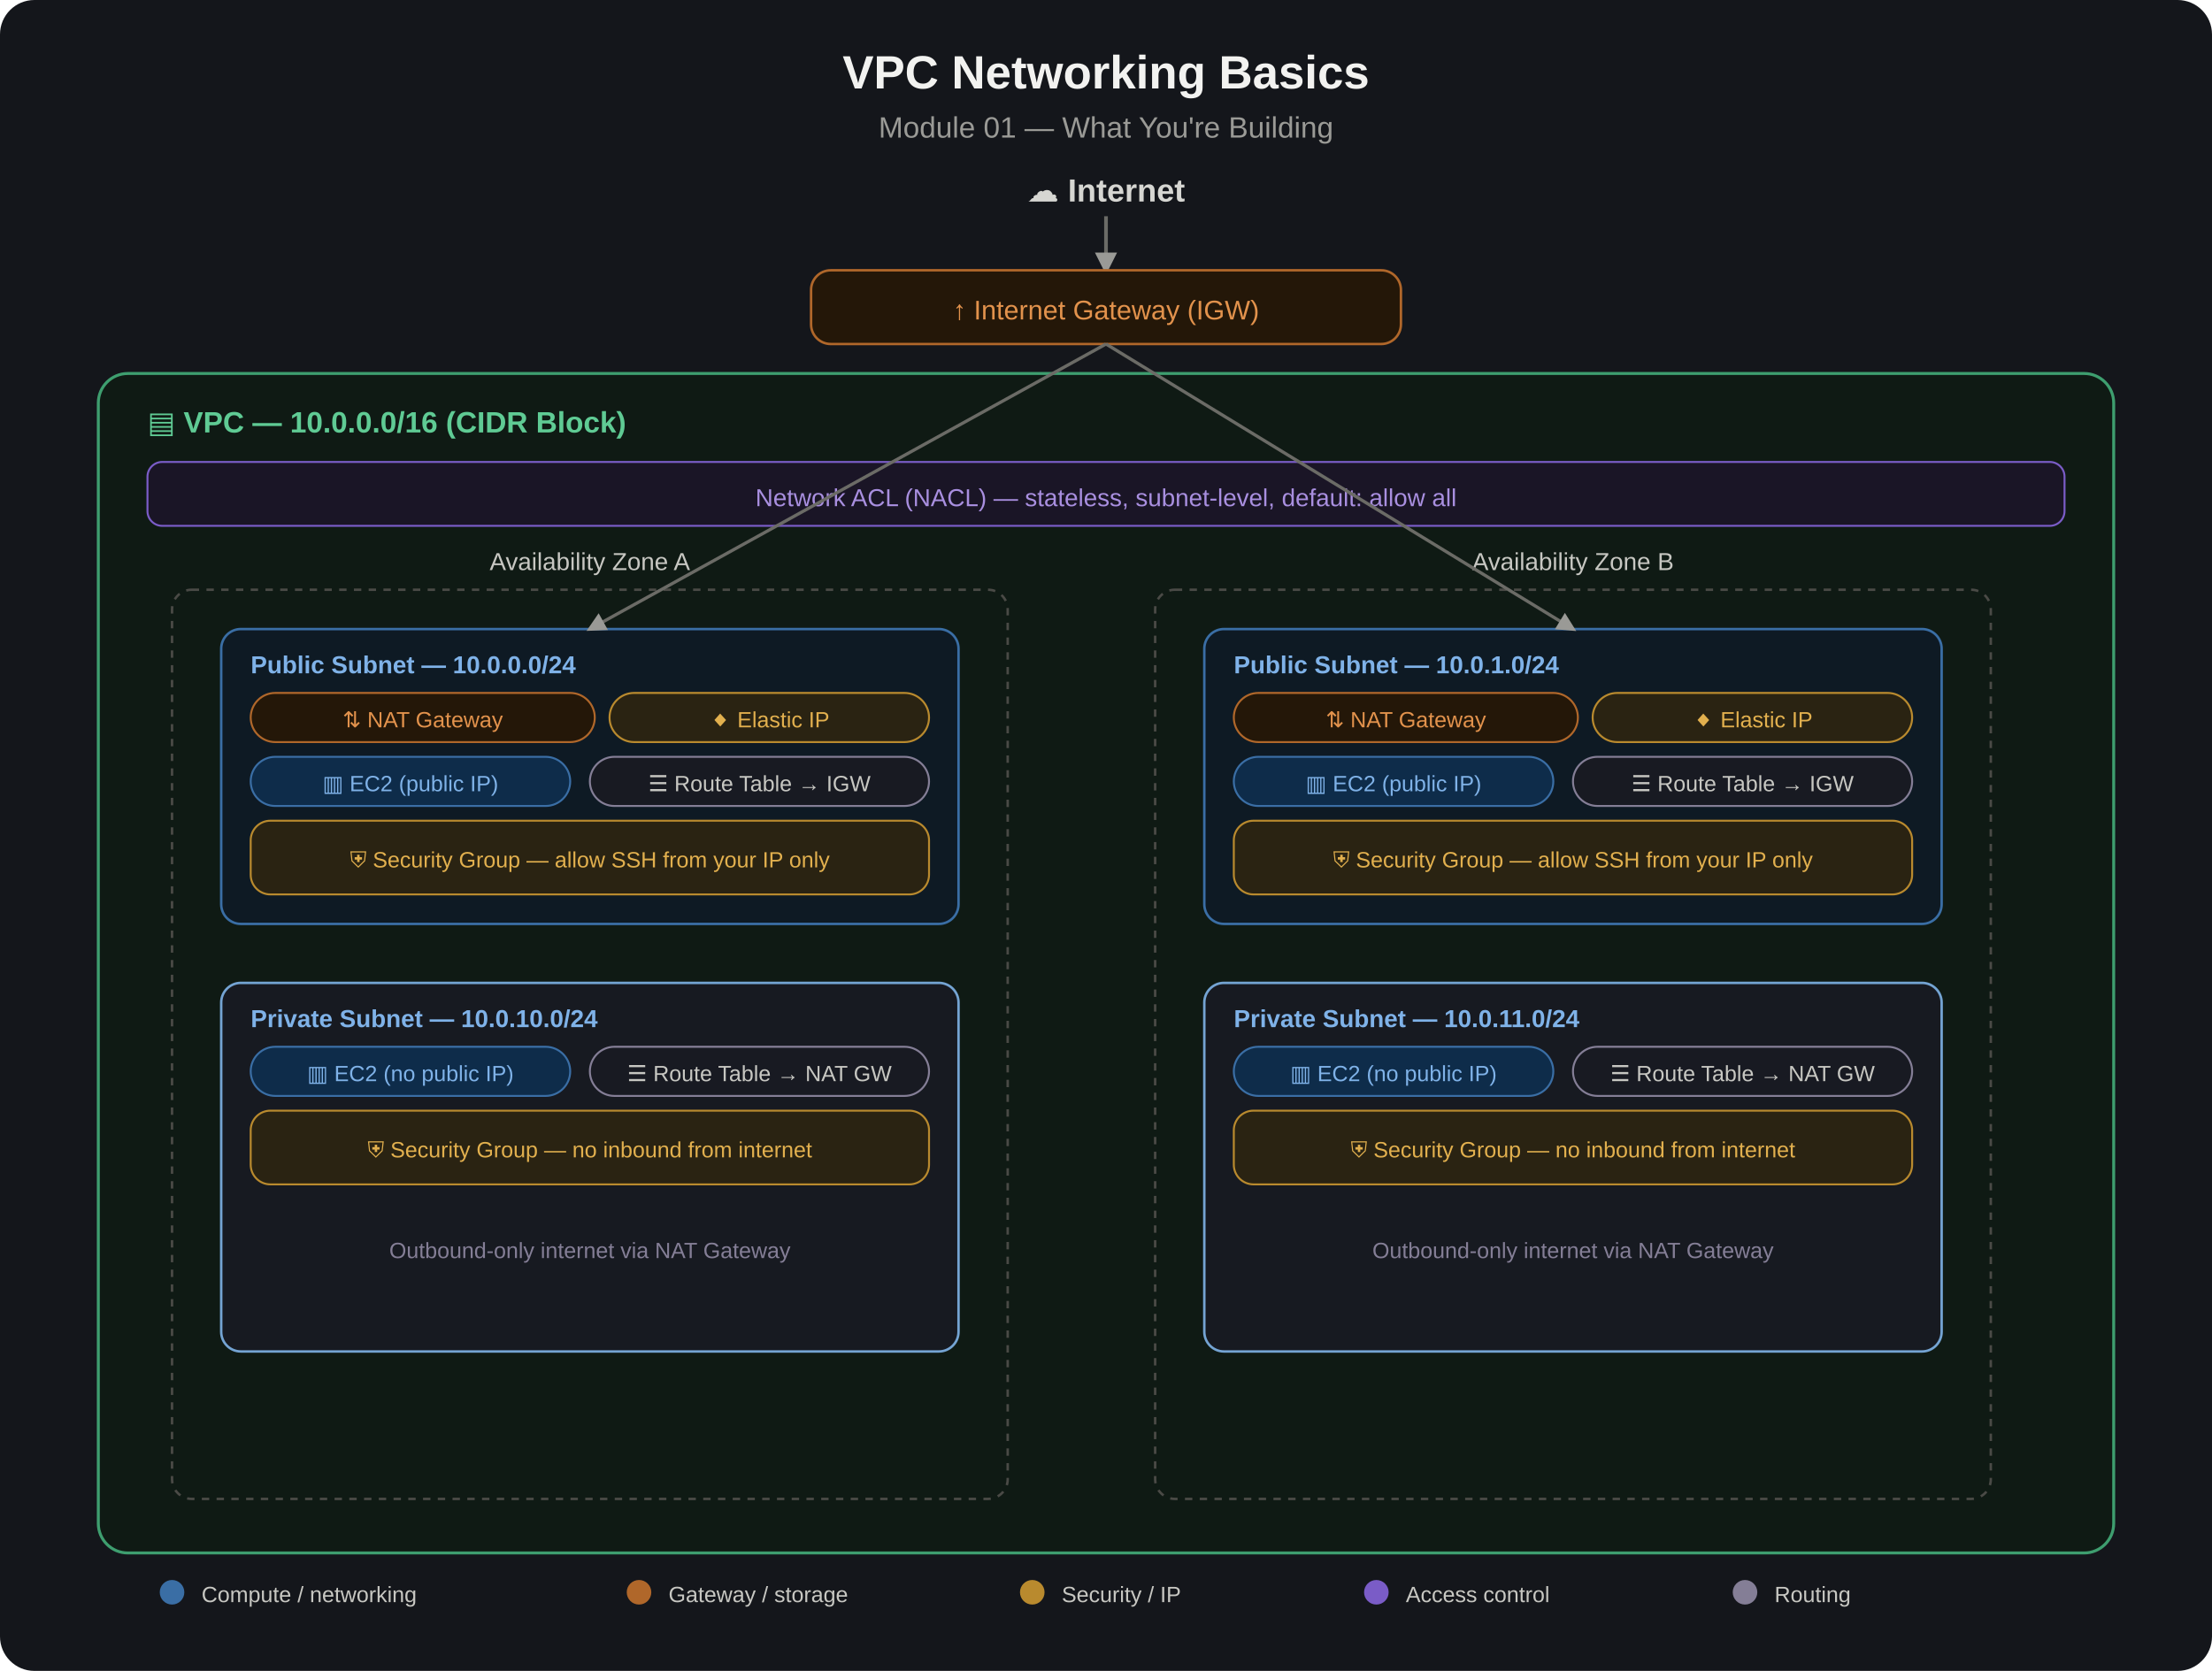
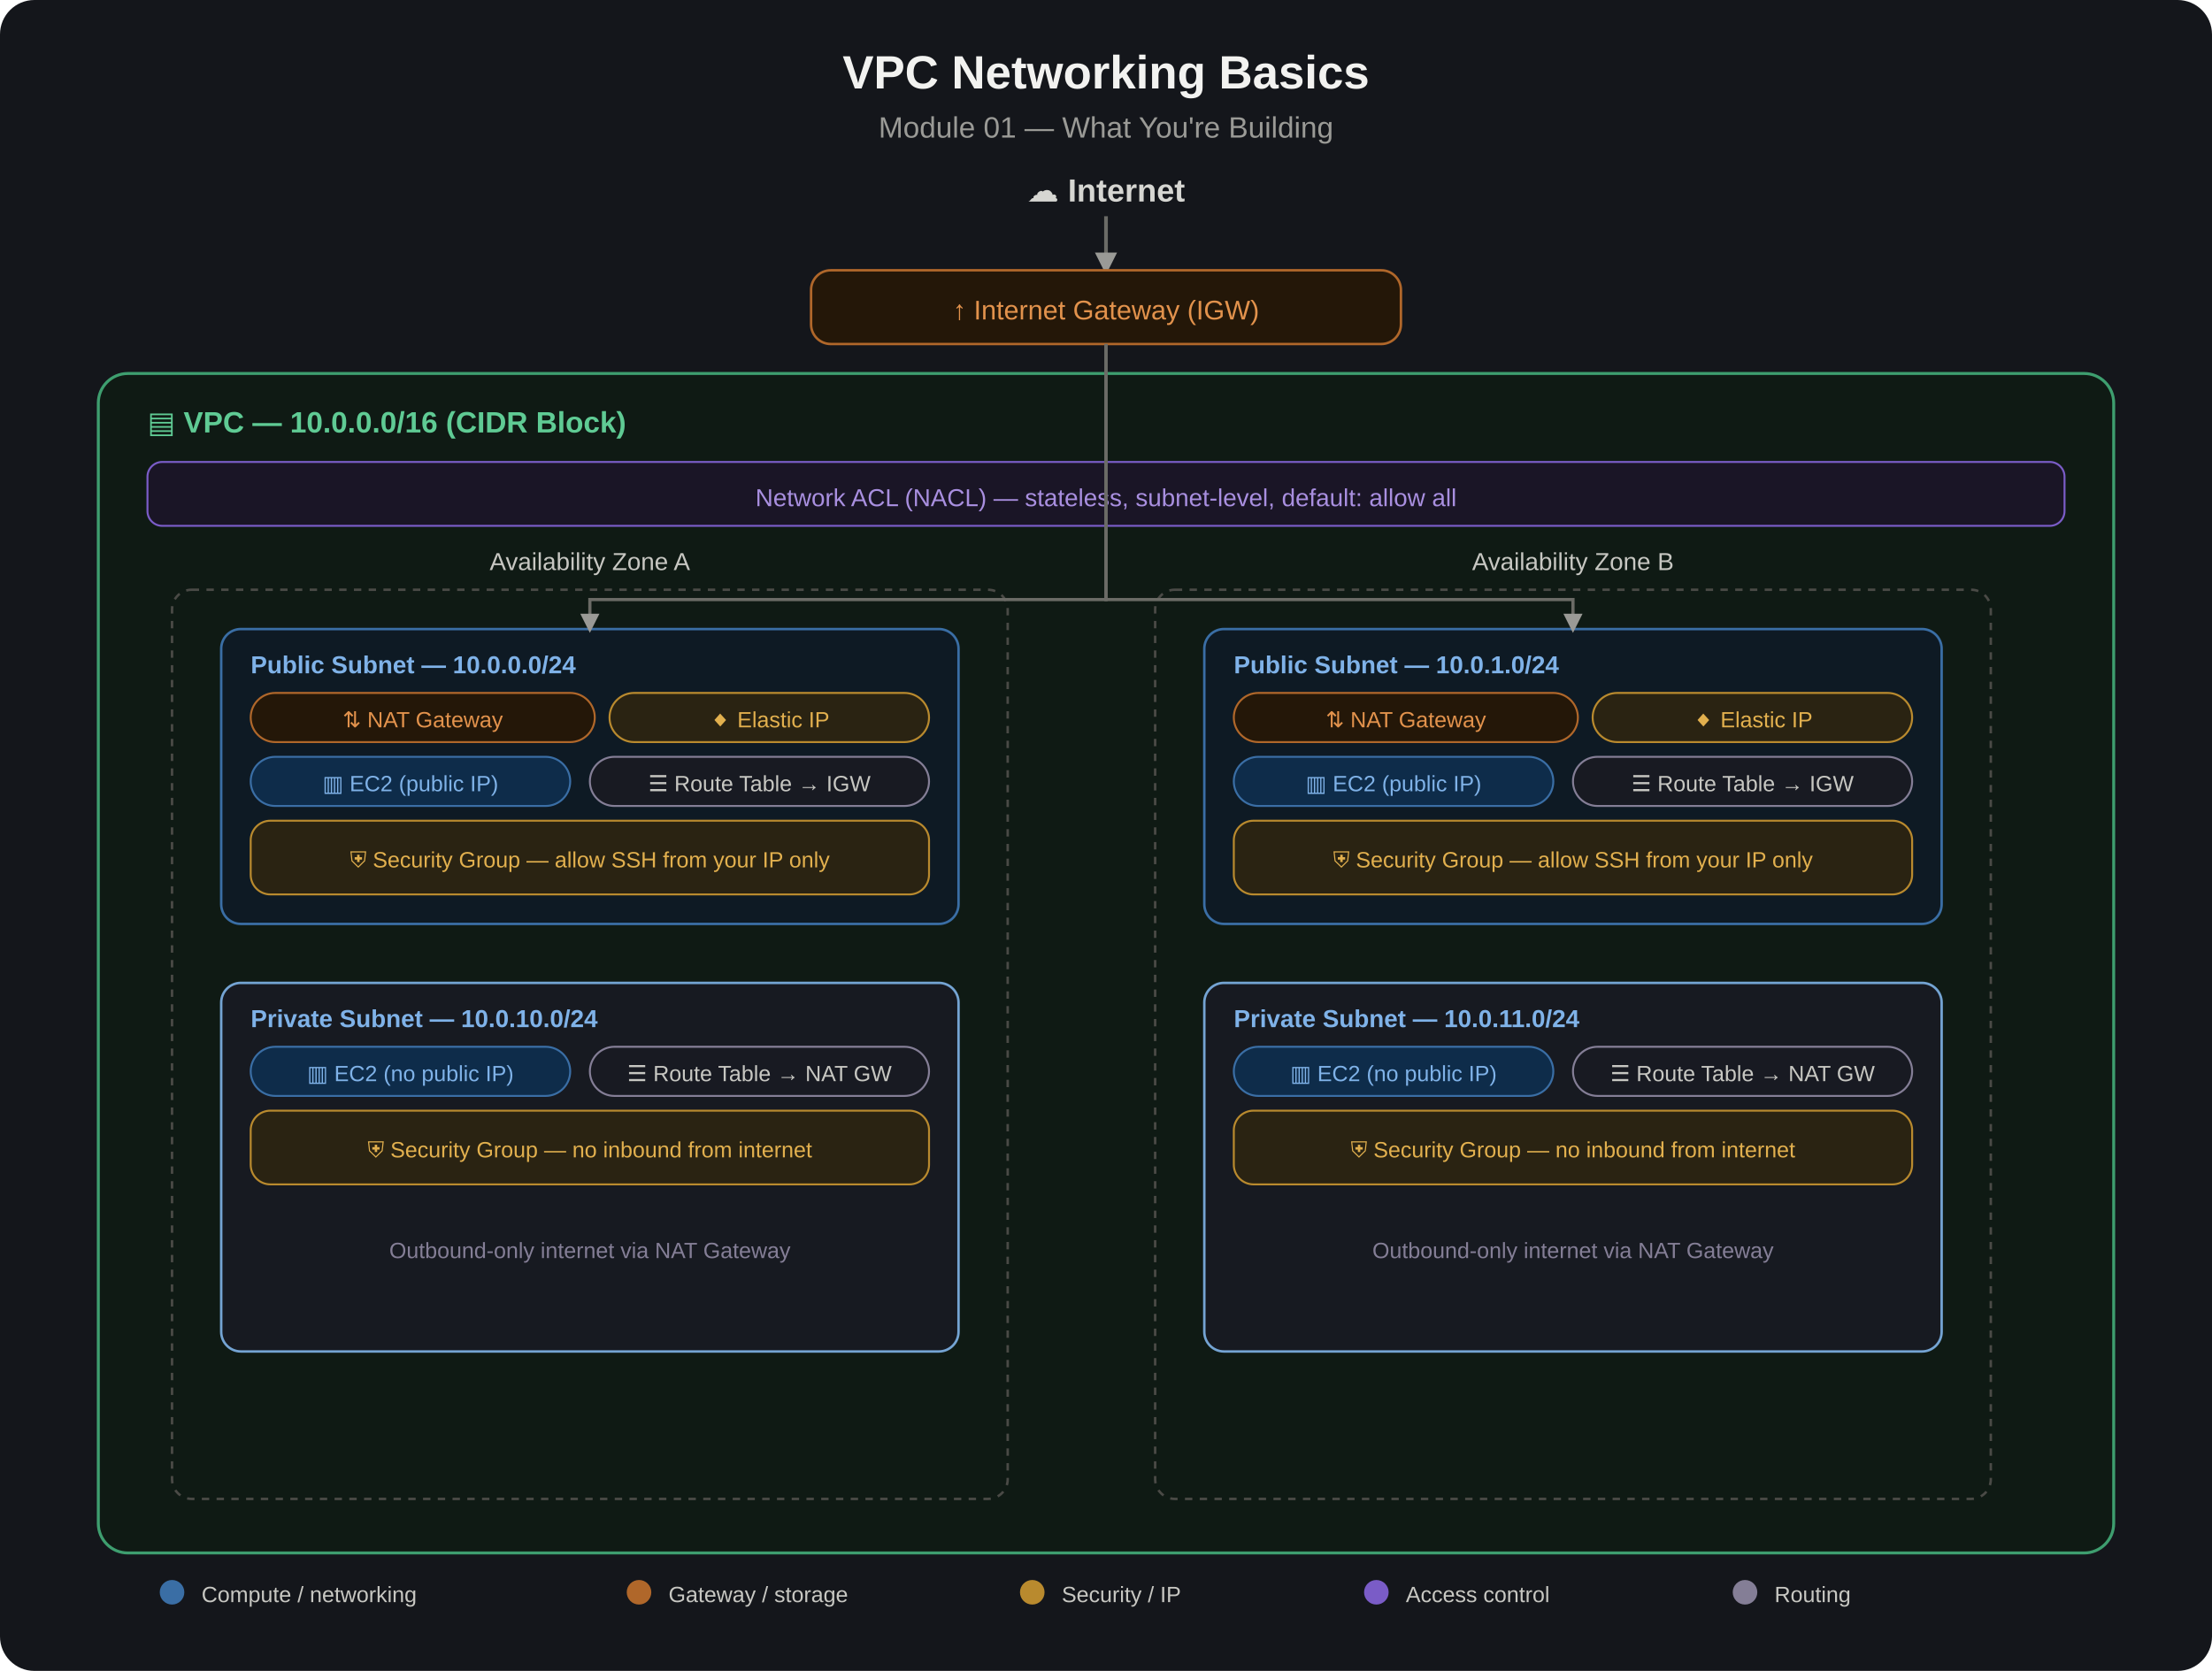
<svg xmlns="http://www.w3.org/2000/svg" width="900" height="680" viewBox="0 0 900 680" font-family="Arial, Helvetica, sans-serif">
  <rect width="900" height="680" rx="14" fill="#14161B" />
  <text x="450" y="36" text-anchor="middle" font-size="19" font-weight="bold" fill="#F2F2F0">VPC Networking Basics</text>
  <text x="450" y="56" text-anchor="middle" font-size="12" fill="#9A9A96">Module 01 — What You're Building</text>
  <text x="450" y="82" text-anchor="middle" font-size="13" font-weight="bold" fill="#D6D6D2">☁ Internet</text>
  <line x1="450" y1="88" x2="450" y2="110" stroke="#6B6B66" stroke-width="1.5" marker-end="url(#arrow)" />
  <rect x="330" y="110" width="240" height="30" rx="8" fill="#241708" stroke="#B0672A" stroke-width="1" />
  <text x="450" y="130" text-anchor="middle" font-size="11" fill="#E2924C">↑ Internet Gateway (IGW)</text>
  <rect x="40" y="152" width="820" height="480" rx="12" fill="#0F1A14" stroke="#3E9E6F" stroke-width="1.2" />
  <text x="60" y="176" font-size="12" font-weight="bold" fill="#5FCB94">▤ VPC — 10.0.0.0/16 (CIDR Block)</text>
  <rect x="60" y="188" width="780" height="26" rx="6" fill="#1A1526" stroke="#7A5CC7" stroke-width="0.8" />
  <text x="450" y="206" text-anchor="middle" font-size="10" fill="#A98FE0">Network ACL (NACL) — stateless, subnet-level, default: allow all</text>
  <text x="240" y="232" text-anchor="middle" font-size="10" fill="#C7C7C2">Availability Zone A</text>
  <rect x="70" y="240" width="340" height="370" rx="8" fill="none" stroke="#4A4A46" stroke-width="1" stroke-dasharray="3,3" />
  <rect x="90" y="256" width="300" height="120" rx="8" fill="#0E1A24" stroke="#3A6EA5" stroke-width="1" />
  <text x="102" y="274" font-size="10" font-weight="bold" fill="#7FB2E8">Public Subnet — 10.0.0.0/24</text>
  <rect x="102" y="282" width="140" height="20" rx="10" fill="#241708" stroke="#B0672A" stroke-width="0.8" />
  <text x="172" y="296" text-anchor="middle" font-size="9" fill="#E2924C">⇅ NAT Gateway</text>
  <rect x="248" y="282" width="130" height="20" rx="10" fill="#2A2312" stroke="#B98A2E" stroke-width="0.8" />
  <text x="313" y="296" text-anchor="middle" font-size="9" fill="#E2B04E">◆ Elastic IP</text>
  <rect x="102" y="308" width="130" height="20" rx="10" fill="#0E2C4A" stroke="#3A6EA5" stroke-width="0.8" />
  <text x="167" y="322" text-anchor="middle" font-size="9" fill="#7FB2E8">▥ EC2 (public IP)</text>
  <rect x="240" y="308" width="138" height="20" rx="10" fill="#181A22" stroke="#847E96" stroke-width="0.8" />
  <text x="309" y="322" text-anchor="middle" font-size="9" fill="#C7C7C2">☰ Route Table → IGW</text>
  <rect x="102" y="334" width="276" height="30" rx="8" fill="#2A2312" stroke="#B98A2E" stroke-width="0.8" />
  <text x="240" y="353" text-anchor="middle" font-size="9" fill="#E2B04E">⛨ Security Group — allow SSH from your IP only</text>
  <rect x="90" y="400" width="300" height="150" rx="8" fill="#181A22" stroke="#7FB2E8" stroke-width="1" opacity="0.9" />
  <text x="102" y="418" font-size="10" font-weight="bold" fill="#7FB2E8">Private Subnet — 10.0.10.0/24</text>
  <rect x="102" y="426" width="130" height="20" rx="10" fill="#0E2C4A" stroke="#3A6EA5" stroke-width="0.8" />
  <text x="167" y="440" text-anchor="middle" font-size="9" fill="#7FB2E8">▥ EC2 (no public IP)</text>
  <rect x="240" y="426" width="138" height="20" rx="10" fill="#181A22" stroke="#847E96" stroke-width="0.8" />
  <text x="309" y="440" text-anchor="middle" font-size="9" fill="#C7C7C2">☰ Route Table → NAT GW</text>
  <rect x="102" y="452" width="276" height="30" rx="8" fill="#2A2312" stroke="#B98A2E" stroke-width="0.8" />
  <text x="240" y="471" text-anchor="middle" font-size="9" fill="#E2B04E">⛨ Security Group — no inbound from internet</text>
  <text x="240" y="512" text-anchor="middle" font-size="9" fill="#847E96">Outbound-only internet via NAT Gateway</text>
  <text x="640" y="232" text-anchor="middle" font-size="10" fill="#C7C7C2">Availability Zone B</text>
  <rect x="470" y="240" width="340" height="370" rx="8" fill="none" stroke="#4A4A46" stroke-width="1" stroke-dasharray="3,3" />
  <rect x="490" y="256" width="300" height="120" rx="8" fill="#0E1A24" stroke="#3A6EA5" stroke-width="1" />
  <text x="502" y="274" font-size="10" font-weight="bold" fill="#7FB2E8">Public Subnet — 10.0.1.0/24</text>
  <rect x="502" y="282" width="140" height="20" rx="10" fill="#241708" stroke="#B0672A" stroke-width="0.8" />
  <text x="572" y="296" text-anchor="middle" font-size="9" fill="#E2924C">⇅ NAT Gateway</text>
  <rect x="648" y="282" width="130" height="20" rx="10" fill="#2A2312" stroke="#B98A2E" stroke-width="0.8" />
  <text x="713" y="296" text-anchor="middle" font-size="9" fill="#E2B04E">◆ Elastic IP</text>
  <rect x="502" y="308" width="130" height="20" rx="10" fill="#0E2C4A" stroke="#3A6EA5" stroke-width="0.8" />
  <text x="567" y="322" text-anchor="middle" font-size="9" fill="#7FB2E8">▥ EC2 (public IP)</text>
  <rect x="640" y="308" width="138" height="20" rx="10" fill="#181A22" stroke="#847E96" stroke-width="0.8" />
  <text x="709" y="322" text-anchor="middle" font-size="9" fill="#C7C7C2">☰ Route Table → IGW</text>
  <rect x="502" y="334" width="276" height="30" rx="8" fill="#2A2312" stroke="#B98A2E" stroke-width="0.8" />
  <text x="640" y="353" text-anchor="middle" font-size="9" fill="#E2B04E">⛨ Security Group — allow SSH from your IP only</text>
  <rect x="490" y="400" width="300" height="150" rx="8" fill="#181A22" stroke="#7FB2E8" stroke-width="1" opacity="0.9" />
  <text x="502" y="418" font-size="10" font-weight="bold" fill="#7FB2E8">Private Subnet — 10.0.11.0/24</text>
  <rect x="502" y="426" width="130" height="20" rx="10" fill="#0E2C4A" stroke="#3A6EA5" stroke-width="0.8" />
  <text x="567" y="440" text-anchor="middle" font-size="9" fill="#7FB2E8">▥ EC2 (no public IP)</text>
  <rect x="640" y="426" width="138" height="20" rx="10" fill="#181A22" stroke="#847E96" stroke-width="0.8" />
  <text x="709" y="440" text-anchor="middle" font-size="9" fill="#C7C7C2">☰ Route Table → NAT GW</text>
  <rect x="502" y="452" width="276" height="30" rx="8" fill="#2A2312" stroke="#B98A2E" stroke-width="0.8" />
  <text x="640" y="471" text-anchor="middle" font-size="9" fill="#E2B04E">⛨ Security Group — no inbound from internet</text>
  <text x="640" y="512" text-anchor="middle" font-size="9" fill="#847E96">Outbound-only internet via NAT Gateway</text>
-   <line x1="450" y1="140" x2="240" y2="256" stroke="#6B6B66" stroke-width="1.3" marker-end="url(#arrow)" />
-   <line x1="450" y1="140" x2="640" y2="256" stroke="#6B6B66" stroke-width="1.3" marker-end="url(#arrow)" />
+   <path d="M450,140 L450,244 L240,244 L240,256" fill="none" stroke="#6B6B66" stroke-width="1.3" marker-end="url(#arrow)" />
+   <path d="M450,140 L450,244 L640,244 L640,256" fill="none" stroke="#6B6B66" stroke-width="1.3" marker-end="url(#arrow)" />
  <circle cx="70" cy="648" r="5" fill="#3A6EA5" />
  <text x="82" y="652" font-size="9" fill="#C7C7C2">Compute / networking</text>
  <circle cx="260" cy="648" r="5" fill="#B0672A" />
  <text x="272" y="652" font-size="9" fill="#C7C7C2">Gateway / storage</text>
  <circle cx="420" cy="648" r="5" fill="#B98A2E" />
  <text x="432" y="652" font-size="9" fill="#C7C7C2">Security / IP</text>
  <circle cx="560" cy="648" r="5" fill="#7A5CC7" />
  <text x="572" y="652" font-size="9" fill="#C7C7C2">Access control</text>
  <circle cx="710" cy="648" r="5" fill="#847E96" />
  <text x="722" y="652" font-size="9" fill="#C7C7C2">Routing</text>
  <defs>
    <marker id="arrow" viewBox="0 0 10 10" refX="8" refY="5" markerWidth="6" markerHeight="6" orient="auto-start-reverse">
      <path d="M0,0 L10,5 L0,10 Z" fill="#9A9A96" />
    </marker>
  </defs>
</svg>
